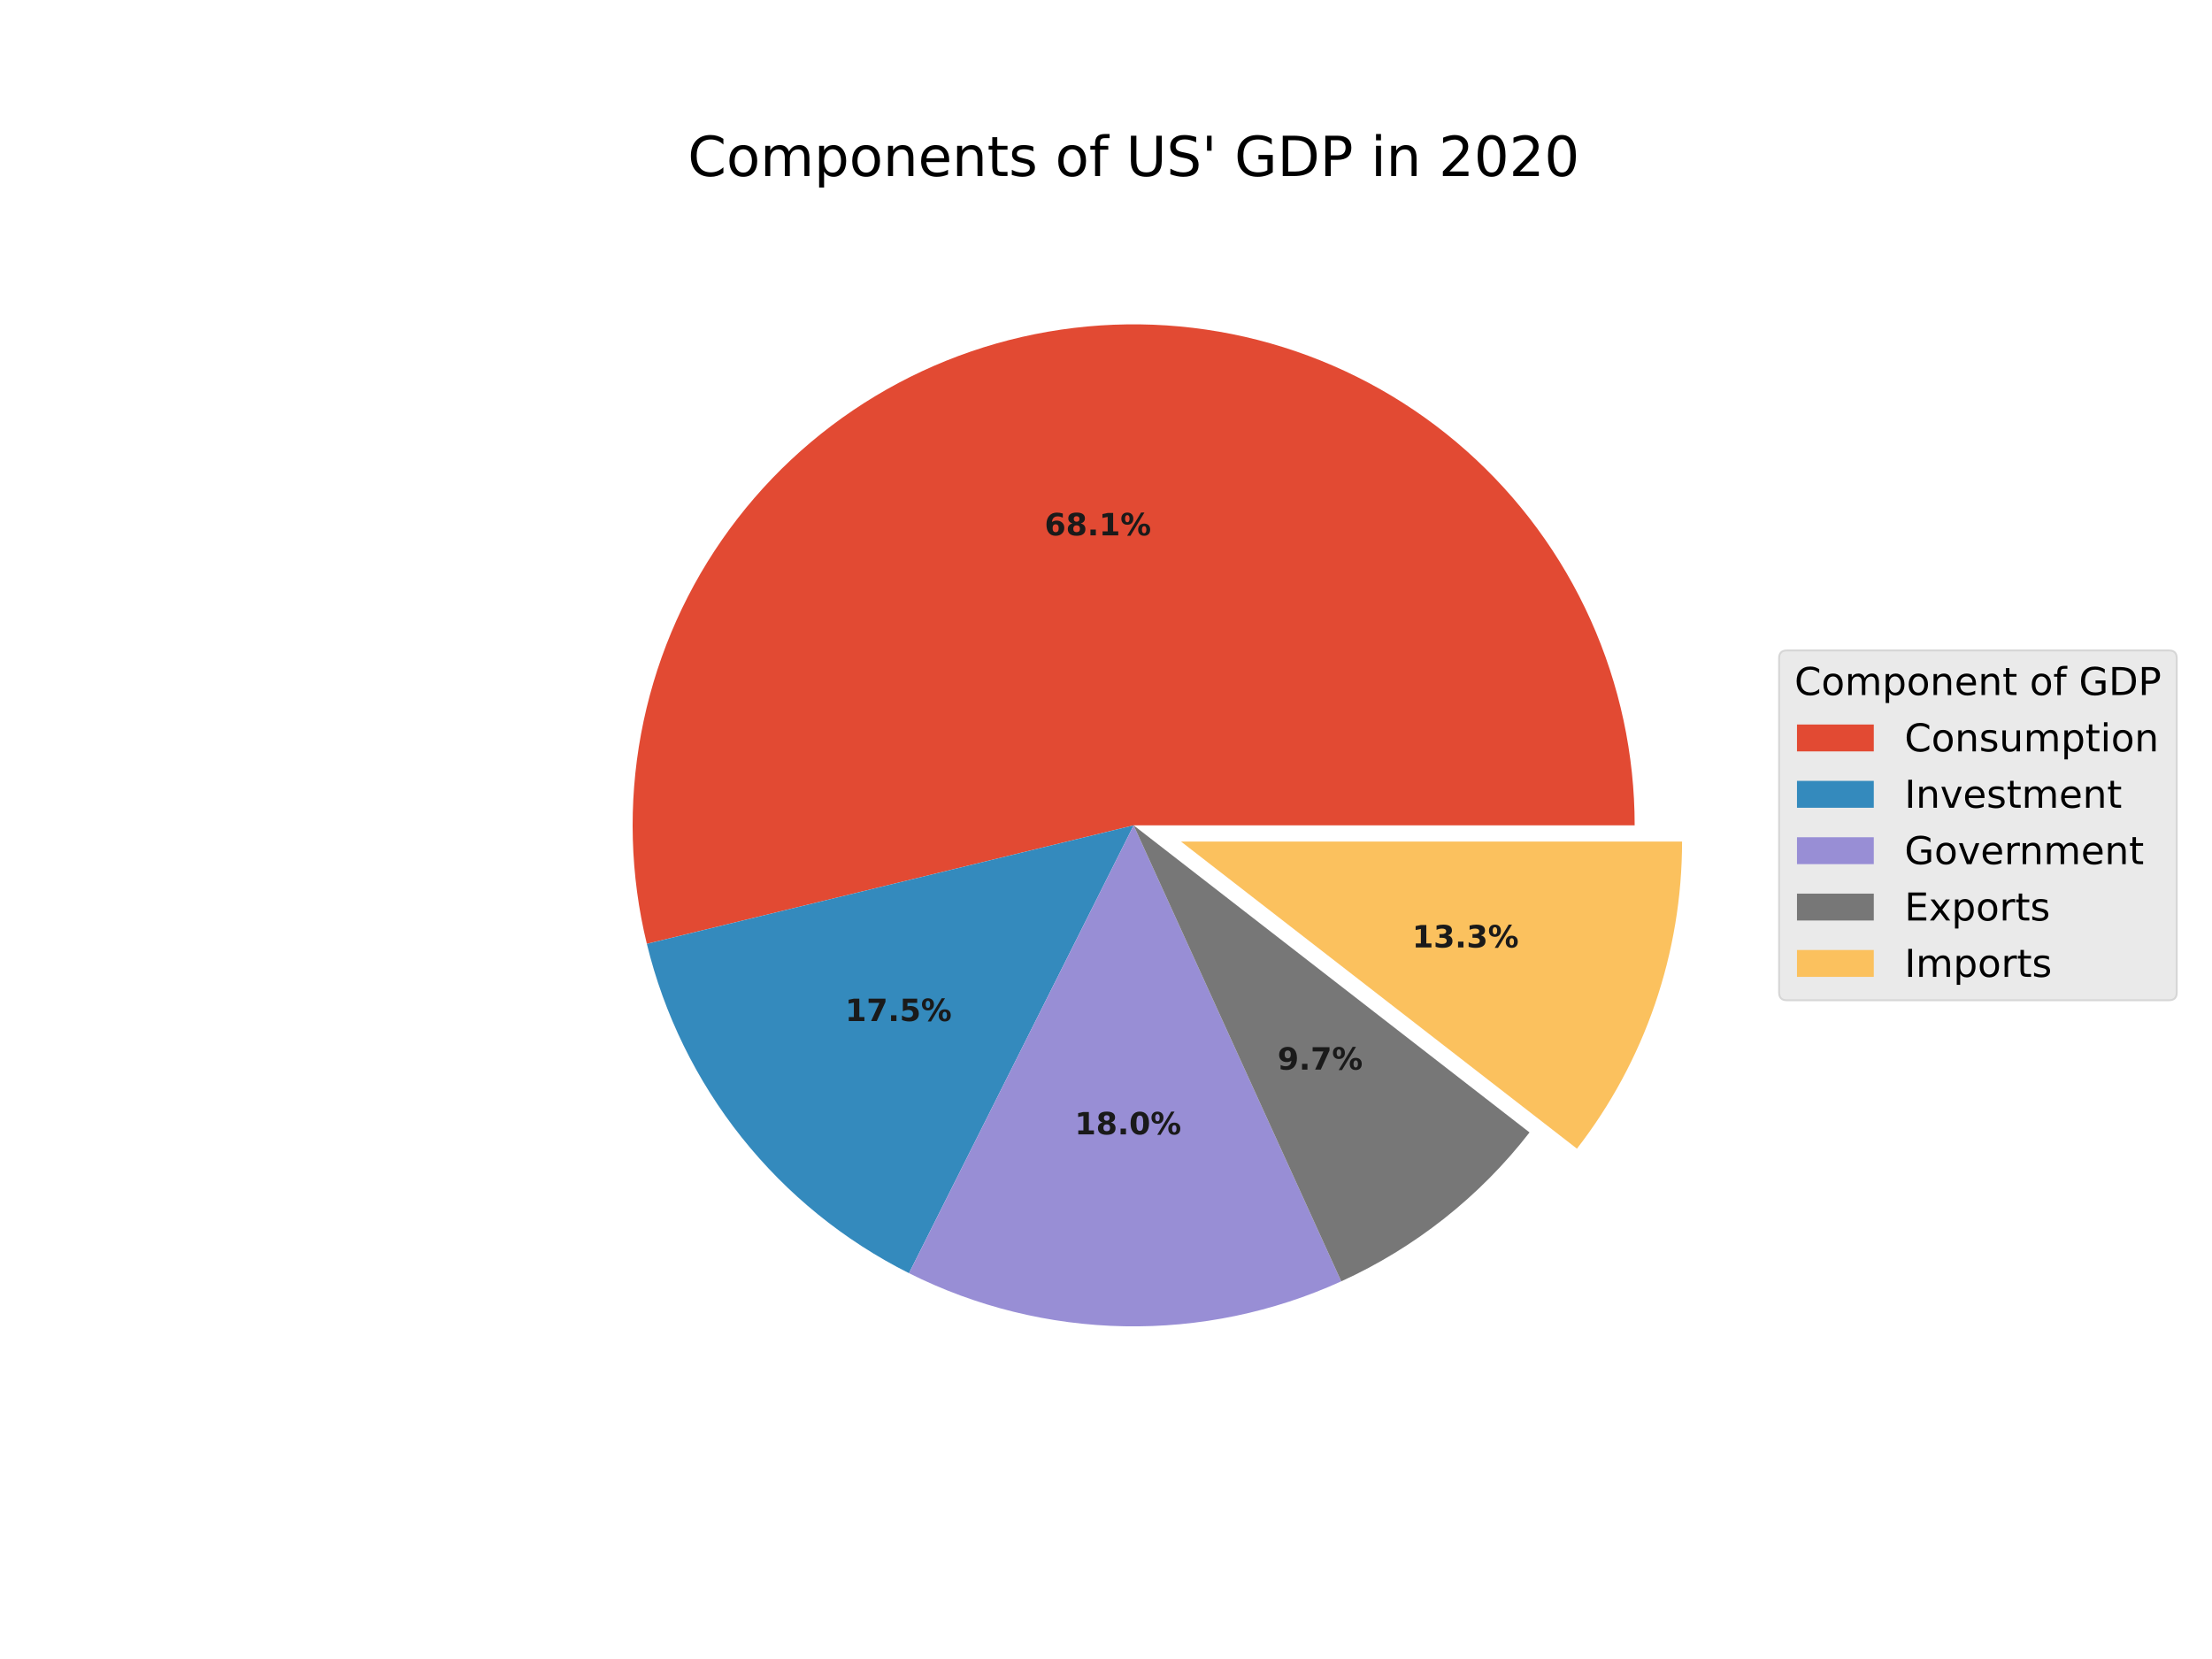
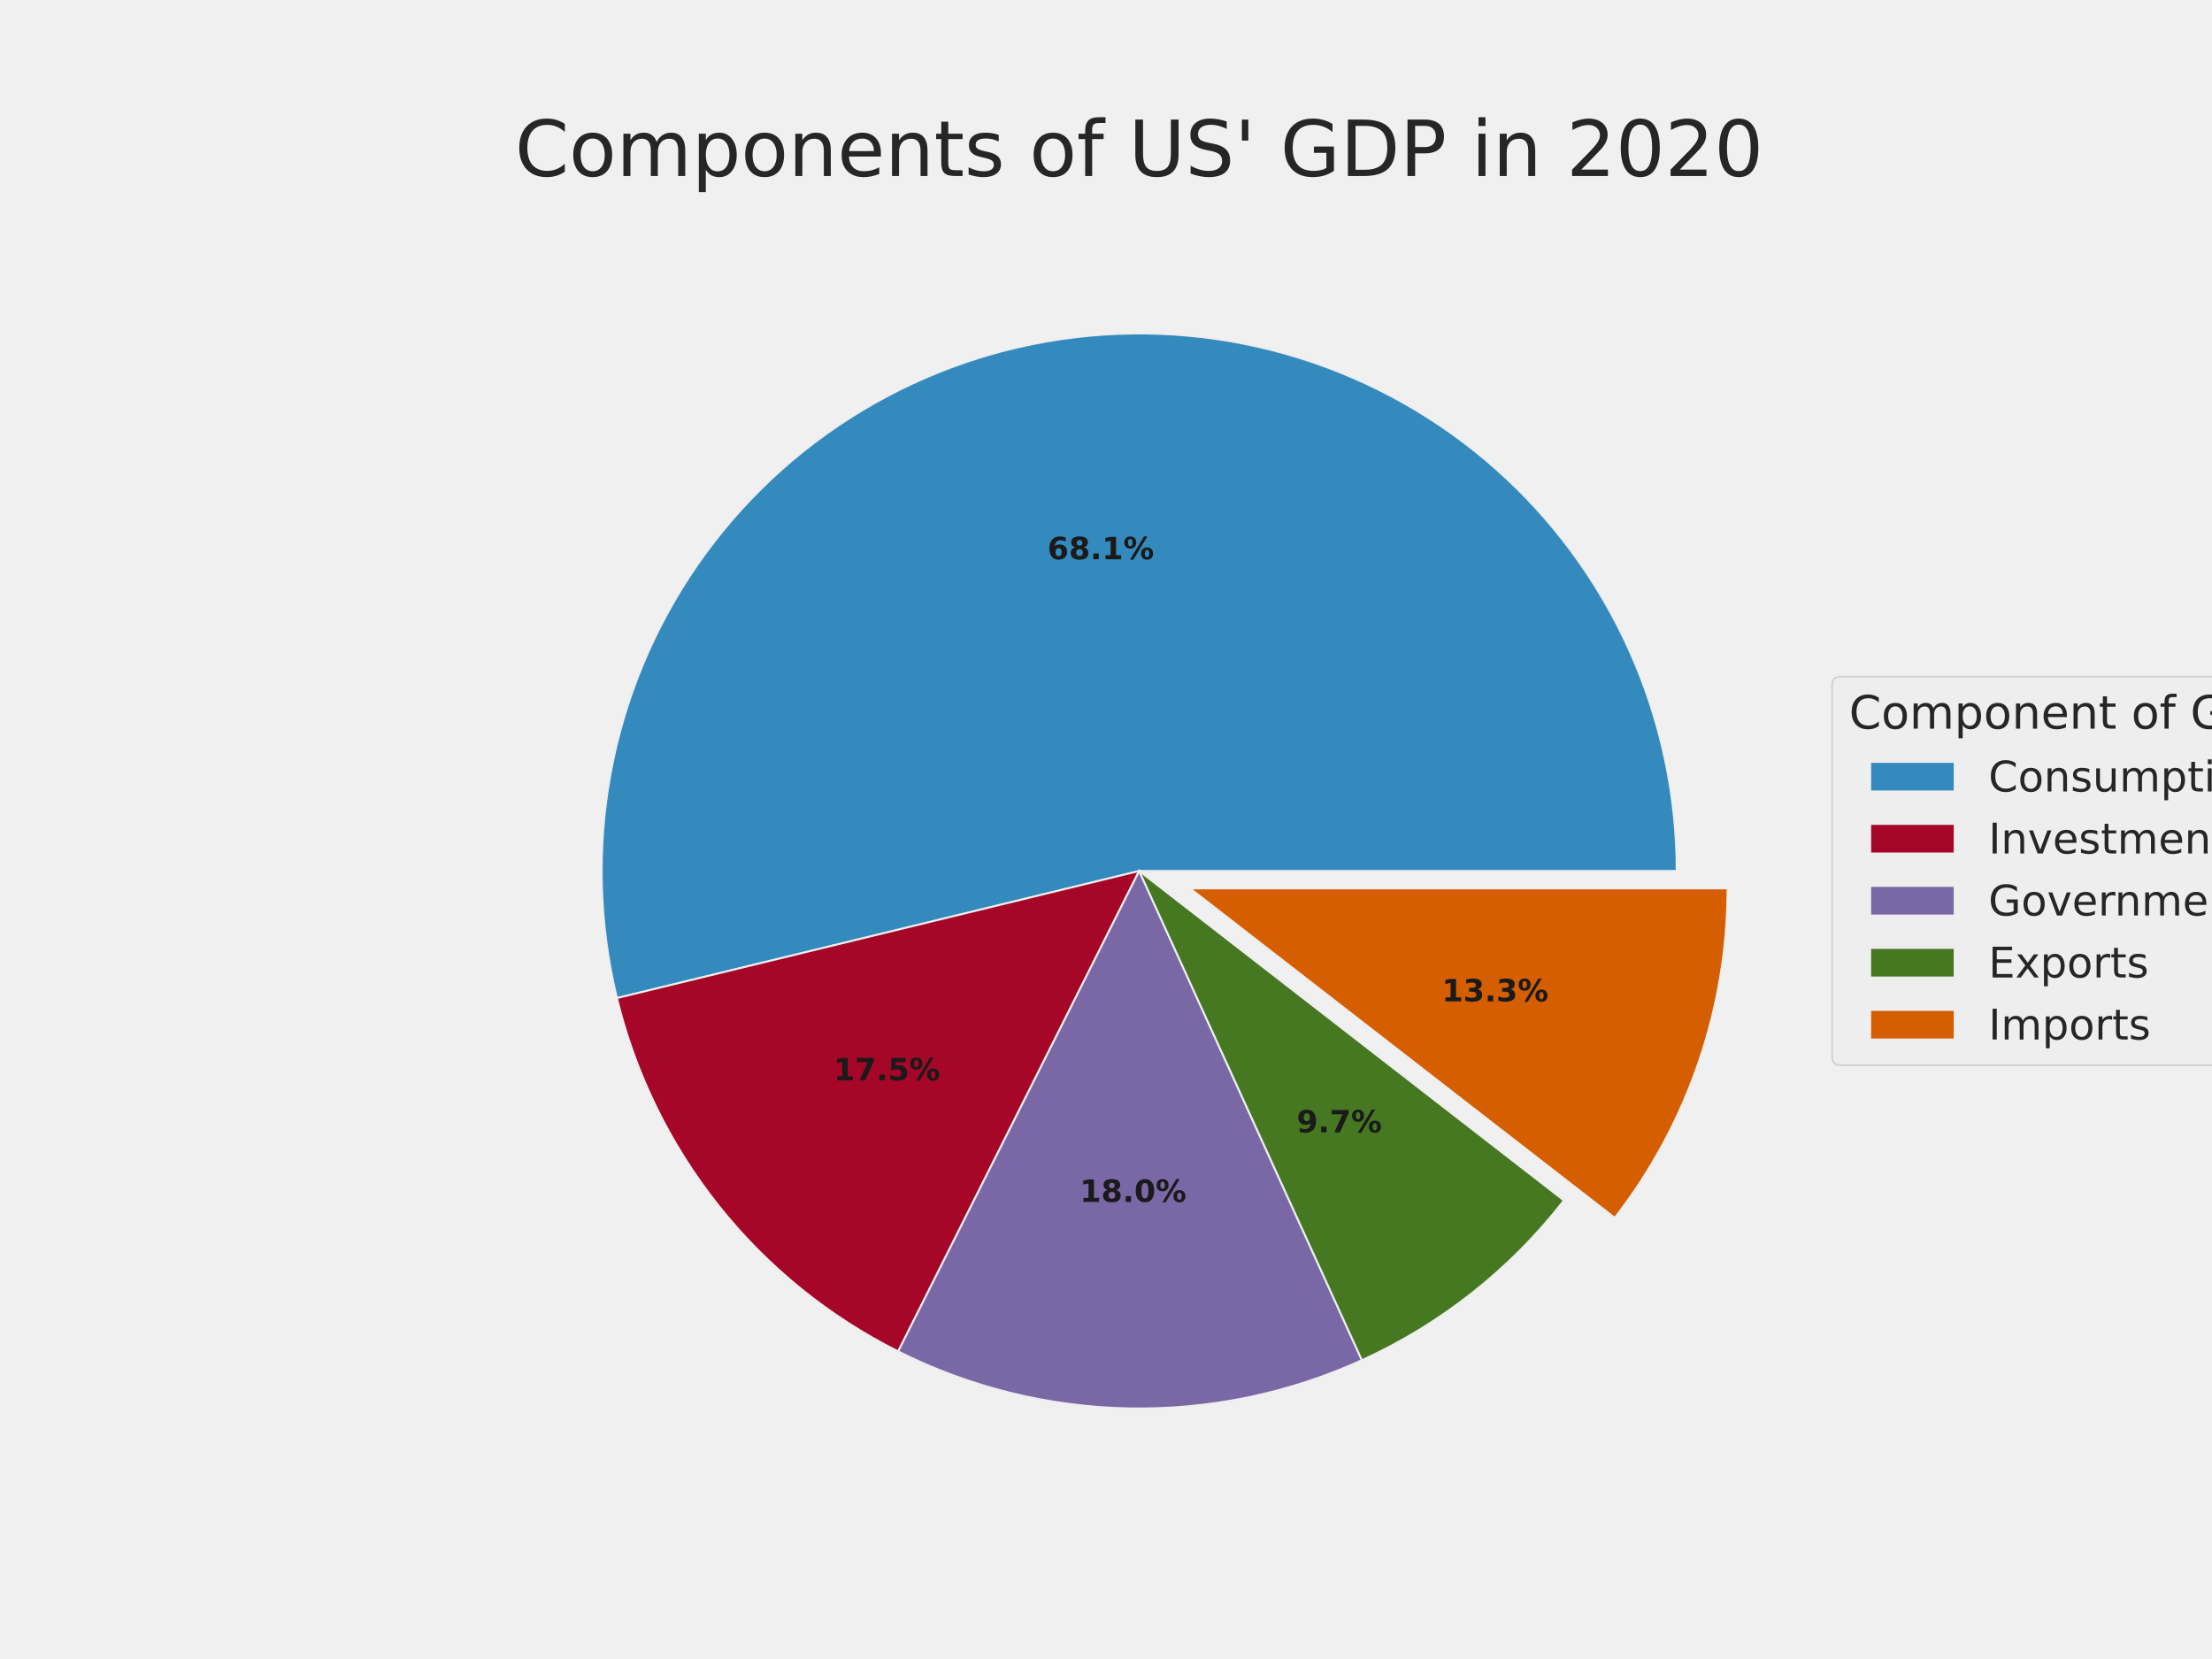
<svg xmlns="http://www.w3.org/2000/svg" xmlns:xlink="http://www.w3.org/1999/xlink" height="432pt" version="1.1" viewBox="0 0 576 432" width="576pt">
  <defs>
    <style type="text/css">*{stroke-linecap:butt;stroke-linejoin:round;}</style>
  </defs>
  <g id="figure_1">
    <g id="patch_1">
-       <path d="M 0 432  L 576 432  L 576 0  L 0 0  z " style="fill:#ffffff;" />
+       <path d="M 0 432  L 576 432  L 576 0  L 0 0  z " style="fill:#f0f0f0;" />
    </g>
    <g id="axes_1">
      <g id="matplotlib.axis_1" />
      <g id="matplotlib.axis_2" />
      <g id="patch_2">
-         <path d="M 425.664 214.92  C 425.664 196.476 421.753 178.241 414.19 161.419  C 406.626 144.598 395.581 129.569 381.784 117.329  C 367.988 105.089 351.751 95.912 334.149 90.406  C 316.546 84.899 297.975 83.188 279.662 85.385  C 261.35 87.581 243.71 93.636 227.909 103.149  C 212.107 112.662 198.502 125.419 187.992 140.575  C 177.481 155.731 170.304 172.945 166.933 191.078  C 163.563 209.211 164.075 227.854 168.437 245.775  L 295.2 214.92  L 425.664 214.92  z " style="fill:#e24a33;" />
+         <path d="M 436.608 226.8  C 436.608 207.013 432.412 187.449 424.298 169.402  C 416.183 151.355 404.333 135.232 389.532 122.1  C 374.73 108.968 357.311 99.122 338.426 93.215  C 319.541 87.308 299.617 85.472 279.97 87.828  C 260.324 90.185 241.399 96.681 224.446 106.887  C 207.494 117.093 192.898 130.779 181.622 147.039  C 170.346 163.299 162.645 181.767 159.029 201.221  C 155.413 220.675 155.963 240.676 160.643 259.902  L 296.64 226.8  L 436.608 226.8  z " style="fill:#348abd;stroke:#eeeeee;stroke-linejoin:miter;stroke-width:0.5;" />
      </g>
      <g id="patch_3">
-         <path d="M 168.437 245.775  C 172.913 264.165 181.338 281.363 193.126 296.171  C 204.914 310.98 219.784 323.047 236.702 331.534  L 295.2 214.92  L 168.437 245.775  z " style="fill:#348abd;" />
+         <path d="M 160.643 259.902  C 165.445 279.632 174.484 298.083 187.13 313.97  C 199.777 329.858 215.73 342.804 233.881 351.909  L 296.64 226.8  L 160.643 259.902  z " style="fill:#a60628;stroke:#eeeeee;stroke-linejoin:miter;stroke-width:0.5;" />
      </g>
      <g id="patch_4">
-         <path d="M 236.702 331.534  C 254.114 340.269 273.264 344.994 292.741 345.361  C 312.218 345.728 331.532 341.728 349.261 333.656  L 295.2 214.92  L 236.702 331.534  z " style="fill:#988ed5;" />
+         <path d="M 233.881 351.909  C 252.561 361.28 273.106 366.349 294.002 366.743  C 314.898 367.137 335.619 362.846 354.639 354.186  L 296.64 226.8  L 233.881 351.909  z " style="fill:#7a68a6;stroke:#eeeeee;stroke-linejoin:miter;stroke-width:0.5;" />
      </g>
      <g id="patch_5">
-         <path d="M 349.261 333.656  C 358.847 329.292 367.869 323.782 376.13 317.249  C 384.392 310.715 391.831 303.205 398.287 294.882  L 295.2 214.92  L 349.261 333.656  z " style="fill:#777777;" />
+         <path d="M 354.639 354.186  C 364.923 349.503 374.603 343.593 383.466 336.583  C 392.329 329.573 400.311 321.516 407.236 312.587  L 296.64 226.8  L 354.639 354.186  z " style="fill:#467821;stroke:#eeeeee;stroke-linejoin:miter;stroke-width:0.5;" />
      </g>
      <g id="patch_6">
-         <path d="M 410.63 299.108  C 419.442 287.748 426.316 275.008 430.973 261.406  C 435.63 247.803 438.007 233.524 438.007 219.146  L 307.543 219.146  L 410.63 299.108  z " style="fill:#fbc15e;" />
+         <path d="M 420.479 317.121  C 429.933 304.933 437.307 291.265 442.304 276.672  C 447.3 262.078 449.85 246.759 449.85 231.334  L 309.882 231.334  L 420.479 317.121  z " style="fill:#d55e00;stroke:#eeeeee;stroke-linejoin:miter;stroke-width:0.5;" />
      </g>
      <g id="text_1">
-         <g style="fill:#1a1a1a;" transform="translate(272.0004 139.4062)scale(0.08 -0.08)">
+         <g style="fill:#1a1a1a;" transform="translate(272.7613 145.6244)scale(0.08 -0.08)">
          <defs>
            <path d="M 36.188 35.984  Q 31.25 35.984 28.781 32.781  Q 26.312 29.594 26.312 23.188  Q 26.312 16.797 28.781 13.594  Q 31.25 10.406 36.188 10.406  Q 41.156 10.406 43.625 13.594  Q 46.094 16.797 46.094 23.188  Q 46.094 29.594 43.625 32.781  Q 41.156 35.984 36.188 35.984  z M 59.422 71  L 59.422 57.516  Q 54.781 59.719 50.672 60.766  Q 46.578 61.812 42.672 61.812  Q 34.281 61.812 29.594 57.141  Q 24.906 52.484 24.125 43.312  Q 27.344 45.703 31.094 46.891  Q 34.859 48.094 39.312 48.094  Q 50.484 48.094 57.344 41.547  Q 64.203 35.016 64.203 24.422  Q 64.203 12.703 56.531 5.641  Q 48.875 -1.422 35.984 -1.422  Q 21.781 -1.422 13.984 8.172  Q 6.203 17.781 6.203 35.406  Q 6.203 53.469 15.312 63.797  Q 24.422 74.125 40.281 74.125  Q 45.312 74.125 50.047 73.344  Q 54.781 72.562 59.422 71  z " id="DejaVuSans-Bold-54" />
            <path d="M 34.812 32.625  Q 29.547 32.625 26.703 29.734  Q 23.875 26.859 23.875 21.484  Q 23.875 16.109 26.703 13.25  Q 29.547 10.406 34.812 10.406  Q 40.047 10.406 42.828 13.25  Q 45.609 16.109 45.609 21.484  Q 45.609 26.906 42.828 29.766  Q 40.047 32.625 34.812 32.625  z M 21.094 38.812  Q 14.453 40.828 11.078 44.969  Q 7.719 49.125 7.719 55.328  Q 7.719 64.547 14.594 69.375  Q 21.484 74.219 34.812 74.219  Q 48.047 74.219 54.922 69.406  Q 61.812 64.594 61.812 55.328  Q 61.812 49.125 58.422 44.969  Q 55.031 40.828 48.391 38.812  Q 55.812 36.766 59.594 32.156  Q 63.375 27.547 63.375 20.516  Q 63.375 9.672 56.172 4.125  Q 48.969 -1.422 34.812 -1.422  Q 20.609 -1.422 13.359 4.125  Q 6.109 9.672 6.109 20.516  Q 6.109 27.547 9.891 32.156  Q 13.672 36.766 21.094 38.812  z M 25.484 53.422  Q 25.484 49.078 27.906 46.734  Q 30.328 44.391 34.812 44.391  Q 39.203 44.391 41.594 46.734  Q 44 49.078 44 53.422  Q 44 57.766 41.594 60.078  Q 39.203 62.406 34.812 62.406  Q 30.328 62.406 27.906 60.062  Q 25.484 57.719 25.484 53.422  z " id="DejaVuSans-Bold-56" />
            <path d="M 10.203 18.891  L 27.781 18.891  L 27.781 0  L 10.203 0  z " id="DejaVuSans-Bold-46" />
            <path d="M 11.719 12.984  L 28.328 12.984  L 28.328 60.109  L 11.281 56.594  L 11.281 69.391  L 28.219 72.906  L 46.094 72.906  L 46.094 12.984  L 62.703 12.984  L 62.703 0  L 11.719 0  z " id="DejaVuSans-Bold-49" />
            <path d="M 77.484 30.078  Q 74.031 30.078 72.125 27.078  Q 70.219 24.078 70.219 18.5  Q 70.219 12.891 72.094 9.891  Q 73.969 6.891 77.484 6.891  Q 81 6.891 82.859 9.891  Q 84.719 12.891 84.719 18.5  Q 84.719 24.078 82.828 27.078  Q 80.953 30.078 77.484 30.078  z M 77.484 38.281  Q 86.578 38.281 91.797 33  Q 97.016 27.734 97.016 18.5  Q 97.016 9.281 91.797 3.922  Q 86.578 -1.422 77.484 -1.422  Q 68.406 -1.422 63.156 3.922  Q 57.906 9.281 57.906 18.5  Q 57.906 27.688 63.156 32.984  Q 68.406 38.281 77.484 38.281  z M 32.719 -1.422  L 21.922 -1.422  L 67.484 74.219  L 78.328 74.219  z M 22.703 74.219  Q 31.781 74.219 36.984 68.922  Q 42.188 63.625 42.188 54.391  Q 42.188 45.172 36.984 39.844  Q 31.781 34.516 22.703 34.516  Q 13.625 34.516 8.422 39.844  Q 3.219 45.172 3.219 54.391  Q 3.219 63.625 8.422 68.922  Q 13.625 74.219 22.703 74.219  z M 22.703 66.016  Q 19.188 66.016 17.281 62.984  Q 15.375 59.969 15.375 54.391  Q 15.375 48.781 17.281 45.719  Q 19.188 42.672 22.703 42.672  Q 26.219 42.672 28.094 45.719  Q 29.984 48.781 29.984 54.391  Q 29.984 59.969 28.078 62.984  Q 26.172 66.016 22.703 66.016  z " id="DejaVuSans-Bold-37" />
          </defs>
          <use xlink:href="#DejaVuSans-Bold-54" />
          <use x="69.58" xlink:href="#DejaVuSans-Bold-56" />
          <use x="139.16" xlink:href="#DejaVuSans-Bold-46" />
          <use x="177.148" xlink:href="#DejaVuSans-Bold-49" />
          <use x="246.729" xlink:href="#DejaVuSans-Bold-37" />
        </g>
      </g>
      <g id="text_2">
-         <g style="fill:#1a1a1a;" transform="translate(220.0788 265.8783)scale(0.08 -0.08)">
+         <g style="fill:#1a1a1a;" transform="translate(217.0573 281.3097)scale(0.08 -0.08)">
          <defs>
            <path d="M 6.688 72.906  L 61.625 72.906  L 61.625 62.312  L 33.203 0  L 14.891 0  L 41.797 59.078  L 6.688 59.078  z " id="DejaVuSans-Bold-55" />
            <path d="M 10.594 72.906  L 57.328 72.906  L 57.328 59.078  L 25.594 59.078  L 25.594 47.797  Q 27.734 48.391 29.906 48.703  Q 32.078 49.031 34.422 49.031  Q 47.75 49.031 55.172 42.359  Q 62.594 35.688 62.594 23.781  Q 62.594 11.969 54.516 5.266  Q 46.438 -1.422 32.078 -1.422  Q 25.875 -1.422 19.797 -0.219  Q 13.719 0.984 7.719 3.422  L 7.719 18.219  Q 13.672 14.797 19.016 13.078  Q 24.359 11.375 29.109 11.375  Q 35.938 11.375 39.859 14.719  Q 43.797 18.062 43.797 23.781  Q 43.797 29.547 39.859 32.859  Q 35.938 36.188 29.109 36.188  Q 25.047 36.188 20.453 35.125  Q 15.875 34.078 10.594 31.891  z " id="DejaVuSans-Bold-53" />
          </defs>
          <use xlink:href="#DejaVuSans-Bold-49" />
          <use x="69.58" xlink:href="#DejaVuSans-Bold-55" />
          <use x="139.16" xlink:href="#DejaVuSans-Bold-46" />
          <use x="177.148" xlink:href="#DejaVuSans-Bold-53" />
          <use x="246.729" xlink:href="#DejaVuSans-Bold-37" />
        </g>
      </g>
      <g id="text_3">
-         <g style="fill:#1a1a1a;" transform="translate(279.8477 295.392)scale(0.08 -0.08)">
+         <g style="fill:#1a1a1a;" transform="translate(281.1802 312.9734)scale(0.08 -0.08)">
          <defs>
            <path d="M 46 36.531  Q 46 50.203 43.438 55.781  Q 40.875 61.375 34.812 61.375  Q 28.766 61.375 26.172 55.781  Q 23.578 50.203 23.578 36.531  Q 23.578 22.703 26.172 17.031  Q 28.766 11.375 34.812 11.375  Q 40.828 11.375 43.406 17.031  Q 46 22.703 46 36.531  z M 64.797 36.375  Q 64.797 18.266 56.984 8.422  Q 49.172 -1.422 34.812 -1.422  Q 20.406 -1.422 12.594 8.422  Q 4.781 18.266 4.781 36.375  Q 4.781 54.547 12.594 64.375  Q 20.406 74.219 34.812 74.219  Q 49.172 74.219 56.984 64.375  Q 64.797 54.547 64.797 36.375  z " id="DejaVuSans-Bold-48" />
          </defs>
          <use xlink:href="#DejaVuSans-Bold-49" />
          <use x="69.58" xlink:href="#DejaVuSans-Bold-56" />
          <use x="139.16" xlink:href="#DejaVuSans-Bold-46" />
          <use x="177.148" xlink:href="#DejaVuSans-Bold-48" />
          <use x="246.729" xlink:href="#DejaVuSans-Bold-37" />
        </g>
      </g>
      <g id="text_4">
-         <g style="fill:#1a1a1a;" transform="translate(332.6644 278.5247)scale(0.08 -0.08)">
+         <g style="fill:#1a1a1a;" transform="translate(337.6418 294.8773)scale(0.08 -0.08)">
          <defs>
            <path d="M 10.016 1.609  L 10.016 15.094  Q 14.5 12.984 18.594 11.938  Q 22.703 10.891 26.703 10.891  Q 35.109 10.891 39.797 15.547  Q 44.484 20.219 45.312 29.391  Q 42 26.953 38.234 25.734  Q 34.469 24.516 30.078 24.516  Q 18.891 24.516 12.031 31.031  Q 5.172 37.547 5.172 48.188  Q 5.172 59.969 12.812 67.047  Q 20.453 74.125 33.297 74.125  Q 47.562 74.125 55.375 64.5  Q 63.188 54.891 63.188 37.312  Q 63.188 19.234 54.047 8.906  Q 44.922 -1.422 29 -1.422  Q 23.875 -1.422 19.188 -0.656  Q 14.5 0.094 10.016 1.609  z M 33.203 36.719  Q 38.141 36.719 40.625 39.906  Q 43.109 43.109 43.109 49.516  Q 43.109 55.859 40.625 59.078  Q 38.141 62.312 33.203 62.312  Q 28.266 62.312 25.781 59.078  Q 23.297 55.859 23.297 49.516  Q 23.297 43.109 25.781 39.906  Q 28.266 36.719 33.203 36.719  z " id="DejaVuSans-Bold-57" />
          </defs>
          <use xlink:href="#DejaVuSans-Bold-57" />
          <use x="69.58" xlink:href="#DejaVuSans-Bold-46" />
          <use x="107.568" xlink:href="#DejaVuSans-Bold-55" />
          <use x="177.148" xlink:href="#DejaVuSans-Bold-37" />
        </g>
      </g>
      <g id="text_5">
-         <g style="fill:#1a1a1a;" transform="translate(367.7242 246.7092)scale(0.08 -0.08)">
+         <g style="fill:#1a1a1a;" transform="translate(375.4583 260.7442)scale(0.08 -0.08)">
          <defs>
            <path d="M 46.578 39.312  Q 53.953 37.406 57.781 32.688  Q 61.625 27.984 61.625 20.703  Q 61.625 9.859 53.312 4.219  Q 45.016 -1.422 29.109 -1.422  Q 23.484 -1.422 17.844 -0.516  Q 12.203 0.391 6.688 2.203  L 6.688 16.703  Q 11.969 14.062 17.156 12.719  Q 22.359 11.375 27.391 11.375  Q 34.859 11.375 38.844 13.953  Q 42.828 16.547 42.828 21.391  Q 42.828 26.375 38.75 28.938  Q 34.672 31.5 26.703 31.5  L 19.188 31.5  L 19.188 43.609  L 27.094 43.609  Q 34.188 43.609 37.641 45.828  Q 41.109 48.047 41.109 52.594  Q 41.109 56.781 37.734 59.078  Q 34.375 61.375 28.219 61.375  Q 23.688 61.375 19.047 60.344  Q 14.406 59.328 9.812 57.328  L 9.812 71.094  Q 15.375 72.656 20.844 73.438  Q 26.312 74.219 31.594 74.219  Q 45.797 74.219 52.844 69.547  Q 59.906 64.891 59.906 55.516  Q 59.906 49.125 56.531 45.047  Q 53.172 40.969 46.578 39.312  z " id="DejaVuSans-Bold-51" />
          </defs>
          <use xlink:href="#DejaVuSans-Bold-49" />
          <use x="69.58" xlink:href="#DejaVuSans-Bold-51" />
          <use x="139.16" xlink:href="#DejaVuSans-Bold-46" />
          <use x="177.148" xlink:href="#DejaVuSans-Bold-51" />
          <use x="246.729" xlink:href="#DejaVuSans-Bold-37" />
        </g>
      </g>
      <g id="text_6">
-         <g transform="translate(179.0955 45.84)scale(0.144 -0.144)">
+         <g style="fill:#262626;" transform="translate(134.0937 45.84)scale(0.2016 -0.2016)">
          <defs>
            <path d="M 64.406 67.281  L 64.406 56.891  Q 59.422 61.531 53.781 63.812  Q 48.141 66.109 41.797 66.109  Q 29.297 66.109 22.656 58.469  Q 16.016 50.828 16.016 36.375  Q 16.016 21.969 22.656 14.328  Q 29.297 6.688 41.797 6.688  Q 48.141 6.688 53.781 8.984  Q 59.422 11.281 64.406 15.922  L 64.406 5.609  Q 59.234 2.094 53.438 0.328  Q 47.656 -1.422 41.219 -1.422  Q 24.656 -1.422 15.125 8.703  Q 5.609 18.844 5.609 36.375  Q 5.609 53.953 15.125 64.078  Q 24.656 74.219 41.219 74.219  Q 47.75 74.219 53.531 72.484  Q 59.328 70.75 64.406 67.281  z " id="DejaVuSans-67" />
            <path d="M 30.609 48.391  Q 23.391 48.391 19.188 42.75  Q 14.984 37.109 14.984 27.297  Q 14.984 17.484 19.156 11.844  Q 23.344 6.203 30.609 6.203  Q 37.797 6.203 41.984 11.859  Q 46.188 17.531 46.188 27.297  Q 46.188 37.016 41.984 42.703  Q 37.797 48.391 30.609 48.391  z M 30.609 56  Q 42.328 56 49.016 48.375  Q 55.719 40.766 55.719 27.297  Q 55.719 13.875 49.016 6.219  Q 42.328 -1.422 30.609 -1.422  Q 18.844 -1.422 12.172 6.219  Q 5.516 13.875 5.516 27.297  Q 5.516 40.766 12.172 48.375  Q 18.844 56 30.609 56  z " id="DejaVuSans-111" />
            <path d="M 52 44.188  Q 55.375 50.25 60.062 53.125  Q 64.75 56 71.094 56  Q 79.641 56 84.281 50.016  Q 88.922 44.047 88.922 33.016  L 88.922 0  L 79.891 0  L 79.891 32.719  Q 79.891 40.578 77.094 44.375  Q 74.312 48.188 68.609 48.188  Q 61.625 48.188 57.562 43.547  Q 53.516 38.922 53.516 30.906  L 53.516 0  L 44.484 0  L 44.484 32.719  Q 44.484 40.625 41.703 44.406  Q 38.922 48.188 33.109 48.188  Q 26.219 48.188 22.156 43.531  Q 18.109 38.875 18.109 30.906  L 18.109 0  L 9.078 0  L 9.078 54.688  L 18.109 54.688  L 18.109 46.188  Q 21.188 51.219 25.484 53.609  Q 29.781 56 35.688 56  Q 41.656 56 45.828 52.969  Q 50 49.953 52 44.188  z " id="DejaVuSans-109" />
            <path d="M 18.109 8.203  L 18.109 -20.797  L 9.078 -20.797  L 9.078 54.688  L 18.109 54.688  L 18.109 46.391  Q 20.953 51.266 25.266 53.625  Q 29.594 56 35.594 56  Q 45.562 56 51.781 48.094  Q 58.016 40.188 58.016 27.297  Q 58.016 14.406 51.781 6.484  Q 45.562 -1.422 35.594 -1.422  Q 29.594 -1.422 25.266 0.953  Q 20.953 3.328 18.109 8.203  z M 48.688 27.297  Q 48.688 37.203 44.609 42.844  Q 40.531 48.484 33.406 48.484  Q 26.266 48.484 22.188 42.844  Q 18.109 37.203 18.109 27.297  Q 18.109 17.391 22.188 11.75  Q 26.266 6.109 33.406 6.109  Q 40.531 6.109 44.609 11.75  Q 48.688 17.391 48.688 27.297  z " id="DejaVuSans-112" />
            <path d="M 54.891 33.016  L 54.891 0  L 45.906 0  L 45.906 32.719  Q 45.906 40.484 42.875 44.328  Q 39.844 48.188 33.797 48.188  Q 26.516 48.188 22.312 43.547  Q 18.109 38.922 18.109 30.906  L 18.109 0  L 9.078 0  L 9.078 54.688  L 18.109 54.688  L 18.109 46.188  Q 21.344 51.125 25.703 53.562  Q 30.078 56 35.797 56  Q 45.219 56 50.047 50.172  Q 54.891 44.344 54.891 33.016  z " id="DejaVuSans-110" />
            <path d="M 56.203 29.594  L 56.203 25.203  L 14.891 25.203  Q 15.484 15.922 20.484 11.062  Q 25.484 6.203 34.422 6.203  Q 39.594 6.203 44.453 7.469  Q 49.312 8.734 54.109 11.281  L 54.109 2.781  Q 49.266 0.734 44.188 -0.344  Q 39.109 -1.422 33.891 -1.422  Q 20.797 -1.422 13.156 6.188  Q 5.516 13.812 5.516 26.812  Q 5.516 40.234 12.766 48.109  Q 20.016 56 32.328 56  Q 43.359 56 49.781 48.891  Q 56.203 41.797 56.203 29.594  z M 47.219 32.234  Q 47.125 39.594 43.094 43.984  Q 39.062 48.391 32.422 48.391  Q 24.906 48.391 20.391 44.141  Q 15.875 39.891 15.188 32.172  z " id="DejaVuSans-101" />
            <path d="M 18.312 70.219  L 18.312 54.688  L 36.812 54.688  L 36.812 47.703  L 18.312 47.703  L 18.312 18.016  Q 18.312 11.328 20.141 9.422  Q 21.969 7.516 27.594 7.516  L 36.812 7.516  L 36.812 0  L 27.594 0  Q 17.188 0 13.234 3.875  Q 9.281 7.766 9.281 18.016  L 9.281 47.703  L 2.688 47.703  L 2.688 54.688  L 9.281 54.688  L 9.281 70.219  z " id="DejaVuSans-116" />
            <path d="M 44.281 53.078  L 44.281 44.578  Q 40.484 46.531 36.375 47.5  Q 32.281 48.484 27.875 48.484  Q 21.188 48.484 17.844 46.438  Q 14.5 44.391 14.5 40.281  Q 14.5 37.156 16.891 35.375  Q 19.281 33.594 26.516 31.984  L 29.594 31.297  Q 39.156 29.25 43.188 25.516  Q 47.219 21.781 47.219 15.094  Q 47.219 7.469 41.188 3.016  Q 35.156 -1.422 24.609 -1.422  Q 20.219 -1.422 15.453 -0.562  Q 10.688 0.297 5.422 2  L 5.422 11.281  Q 10.406 8.688 15.234 7.391  Q 20.062 6.109 24.812 6.109  Q 31.156 6.109 34.562 8.281  Q 37.984 10.453 37.984 14.406  Q 37.984 18.062 35.516 20.016  Q 33.062 21.969 24.703 23.781  L 21.578 24.516  Q 13.234 26.266 9.516 29.906  Q 5.812 33.547 5.812 39.891  Q 5.812 47.609 11.281 51.797  Q 16.75 56 26.812 56  Q 31.781 56 36.172 55.266  Q 40.578 54.547 44.281 53.078  z " id="DejaVuSans-115" />
            <path id="DejaVuSans-32" />
            <path d="M 37.109 75.984  L 37.109 68.5  L 28.516 68.5  Q 23.688 68.5 21.797 66.547  Q 19.922 64.594 19.922 59.516  L 19.922 54.688  L 34.719 54.688  L 34.719 47.703  L 19.922 47.703  L 19.922 0  L 10.891 0  L 10.891 47.703  L 2.297 47.703  L 2.297 54.688  L 10.891 54.688  L 10.891 58.5  Q 10.891 67.625 15.141 71.797  Q 19.391 75.984 28.609 75.984  z " id="DejaVuSans-102" />
            <path d="M 8.688 72.906  L 18.609 72.906  L 18.609 28.609  Q 18.609 16.891 22.844 11.734  Q 27.094 6.594 36.625 6.594  Q 46.094 6.594 50.344 11.734  Q 54.594 16.891 54.594 28.609  L 54.594 72.906  L 64.5 72.906  L 64.5 27.391  Q 64.5 13.141 57.438 5.859  Q 50.391 -1.422 36.625 -1.422  Q 22.797 -1.422 15.734 5.859  Q 8.688 13.141 8.688 27.391  z " id="DejaVuSans-85" />
            <path d="M 53.516 70.516  L 53.516 60.891  Q 47.906 63.578 42.922 64.891  Q 37.938 66.219 33.297 66.219  Q 25.25 66.219 20.875 63.094  Q 16.5 59.969 16.5 54.203  Q 16.5 49.359 19.406 46.891  Q 22.312 44.438 30.422 42.922  L 36.375 41.703  Q 47.406 39.594 52.656 34.297  Q 57.906 29 57.906 20.125  Q 57.906 9.516 50.797 4.047  Q 43.703 -1.422 29.984 -1.422  Q 24.812 -1.422 18.969 -0.25  Q 13.141 0.922 6.891 3.219  L 6.891 13.375  Q 12.891 10.016 18.656 8.297  Q 24.422 6.594 29.984 6.594  Q 38.422 6.594 43.016 9.906  Q 47.609 13.234 47.609 19.391  Q 47.609 24.75 44.312 27.781  Q 41.016 30.812 33.5 32.328  L 27.484 33.5  Q 16.453 35.688 11.516 40.375  Q 6.594 45.062 6.594 53.422  Q 6.594 63.094 13.406 68.656  Q 20.219 74.219 32.172 74.219  Q 37.312 74.219 42.625 73.281  Q 47.953 72.359 53.516 70.516  z " id="DejaVuSans-83" />
            <path d="M 17.922 72.906  L 17.922 45.797  L 9.625 45.797  L 9.625 72.906  z " id="DejaVuSans-39" />
            <path d="M 59.516 10.406  L 59.516 29.984  L 43.406 29.984  L 43.406 38.094  L 69.281 38.094  L 69.281 6.781  Q 63.578 2.734 56.688 0.656  Q 49.812 -1.422 42 -1.422  Q 24.906 -1.422 15.25 8.562  Q 5.609 18.562 5.609 36.375  Q 5.609 54.25 15.25 64.234  Q 24.906 74.219 42 74.219  Q 49.125 74.219 55.547 72.453  Q 61.969 70.703 67.391 67.281  L 67.391 56.781  Q 61.922 61.422 55.766 63.766  Q 49.609 66.109 42.828 66.109  Q 29.438 66.109 22.719 58.641  Q 16.016 51.172 16.016 36.375  Q 16.016 21.625 22.719 14.156  Q 29.438 6.688 42.828 6.688  Q 48.047 6.688 52.141 7.594  Q 56.25 8.5 59.516 10.406  z " id="DejaVuSans-71" />
            <path d="M 19.672 64.797  L 19.672 8.109  L 31.594 8.109  Q 46.688 8.109 53.688 14.938  Q 60.688 21.781 60.688 36.531  Q 60.688 51.172 53.688 57.984  Q 46.688 64.797 31.594 64.797  z M 9.812 72.906  L 30.078 72.906  Q 51.266 72.906 61.172 64.094  Q 71.094 55.281 71.094 36.531  Q 71.094 17.672 61.125 8.828  Q 51.172 0 30.078 0  L 9.812 0  z " id="DejaVuSans-68" />
            <path d="M 19.672 64.797  L 19.672 37.406  L 32.078 37.406  Q 38.969 37.406 42.719 40.969  Q 46.484 44.531 46.484 51.125  Q 46.484 57.672 42.719 61.234  Q 38.969 64.797 32.078 64.797  z M 9.812 72.906  L 32.078 72.906  Q 44.344 72.906 50.609 67.359  Q 56.891 61.812 56.891 51.125  Q 56.891 40.328 50.609 34.812  Q 44.344 29.297 32.078 29.297  L 19.672 29.297  L 19.672 0  L 9.812 0  z " id="DejaVuSans-80" />
            <path d="M 9.422 54.688  L 18.406 54.688  L 18.406 0  L 9.422 0  z M 9.422 75.984  L 18.406 75.984  L 18.406 64.594  L 9.422 64.594  z " id="DejaVuSans-105" />
            <path d="M 19.188 8.297  L 53.609 8.297  L 53.609 0  L 7.328 0  L 7.328 8.297  Q 12.938 14.109 22.625 23.891  Q 32.328 33.688 34.812 36.531  Q 39.547 41.844 41.422 45.531  Q 43.312 49.219 43.312 52.781  Q 43.312 58.594 39.234 62.25  Q 35.156 65.922 28.609 65.922  Q 23.969 65.922 18.812 64.312  Q 13.672 62.703 7.812 59.422  L 7.812 69.391  Q 13.766 71.781 18.938 73  Q 24.125 74.219 28.422 74.219  Q 39.75 74.219 46.484 68.547  Q 53.219 62.891 53.219 53.422  Q 53.219 48.922 51.531 44.891  Q 49.859 40.875 45.406 35.406  Q 44.188 33.984 37.641 27.219  Q 31.109 20.453 19.188 8.297  z " id="DejaVuSans-50" />
            <path d="M 31.781 66.406  Q 24.172 66.406 20.328 58.906  Q 16.5 51.422 16.5 36.375  Q 16.5 21.391 20.328 13.891  Q 24.172 6.391 31.781 6.391  Q 39.453 6.391 43.281 13.891  Q 47.125 21.391 47.125 36.375  Q 47.125 51.422 43.281 58.906  Q 39.453 66.406 31.781 66.406  z M 31.781 74.219  Q 44.047 74.219 50.516 64.516  Q 56.984 54.828 56.984 36.375  Q 56.984 17.969 50.516 8.266  Q 44.047 -1.422 31.781 -1.422  Q 19.531 -1.422 13.062 8.266  Q 6.594 17.969 6.594 36.375  Q 6.594 54.828 13.062 64.516  Q 19.531 74.219 31.781 74.219  z " id="DejaVuSans-48" />
          </defs>
          <use xlink:href="#DejaVuSans-67" />
          <use x="69.824" xlink:href="#DejaVuSans-111" />
          <use x="131.006" xlink:href="#DejaVuSans-109" />
          <use x="228.418" xlink:href="#DejaVuSans-112" />
          <use x="291.895" xlink:href="#DejaVuSans-111" />
          <use x="353.076" xlink:href="#DejaVuSans-110" />
          <use x="416.455" xlink:href="#DejaVuSans-101" />
          <use x="477.979" xlink:href="#DejaVuSans-110" />
          <use x="541.357" xlink:href="#DejaVuSans-116" />
          <use x="580.566" xlink:href="#DejaVuSans-115" />
          <use x="632.666" xlink:href="#DejaVuSans-32" />
          <use x="664.453" xlink:href="#DejaVuSans-111" />
          <use x="725.635" xlink:href="#DejaVuSans-102" />
          <use x="760.84" xlink:href="#DejaVuSans-32" />
          <use x="792.627" xlink:href="#DejaVuSans-85" />
          <use x="865.82" xlink:href="#DejaVuSans-83" />
          <use x="929.297" xlink:href="#DejaVuSans-39" />
          <use x="956.787" xlink:href="#DejaVuSans-32" />
          <use x="988.574" xlink:href="#DejaVuSans-71" />
          <use x="1066.064" xlink:href="#DejaVuSans-68" />
          <use x="1143.066" xlink:href="#DejaVuSans-80" />
          <use x="1203.369" xlink:href="#DejaVuSans-32" />
          <use x="1235.156" xlink:href="#DejaVuSans-105" />
          <use x="1262.939" xlink:href="#DejaVuSans-110" />
          <use x="1326.318" xlink:href="#DejaVuSans-32" />
          <use x="1358.105" xlink:href="#DejaVuSans-50" />
          <use x="1421.729" xlink:href="#DejaVuSans-48" />
          <use x="1485.352" xlink:href="#DejaVuSans-50" />
          <use x="1548.975" xlink:href="#DejaVuSans-48" />
        </g>
      </g>
      <g id="legend_1">
        <g id="patch_7">
-           <path d="M 465.28 260.454  L 564.811 260.454  Q 566.811 260.454 566.811 258.454  L 566.811 171.386  Q 566.811 169.386 564.811 169.386  L 465.28 169.386  Q 463.28 169.386 463.28 171.386  L 463.28 258.454  Q 463.28 260.454 465.28 260.454  z " style="fill:#e5e5e5;opacity:0.8;stroke:#cccccc;stroke-linejoin:miter;stroke-width:0.5;" />
+           <path d="M 479.3 277.372  L 598.337 277.372  Q 600.538 277.372 600.538 275.172  L 600.538 178.428  Q 600.538 176.228 598.337 176.228  L 479.3 176.228  Q 477.1 176.228 477.1 178.428  L 477.1 275.172  Q 477.1 277.372 479.3 277.372  z " style="fill:#eeeeee;opacity:0.8;stroke:#cccccc;stroke-linejoin:miter;stroke-width:0.5;" />
        </g>
        <g id="text_7">
-           <g transform="translate(467.28 180.9841)scale(0.1 -0.1)">
+           <g style="fill:#262626;" transform="translate(481.5 189.7464)scale(0.12 -0.12)">
            <use xlink:href="#DejaVuSans-67" />
            <use x="69.824" xlink:href="#DejaVuSans-111" />
            <use x="131.006" xlink:href="#DejaVuSans-109" />
            <use x="228.418" xlink:href="#DejaVuSans-112" />
            <use x="291.895" xlink:href="#DejaVuSans-111" />
            <use x="353.076" xlink:href="#DejaVuSans-110" />
            <use x="416.455" xlink:href="#DejaVuSans-101" />
            <use x="477.979" xlink:href="#DejaVuSans-110" />
            <use x="541.357" xlink:href="#DejaVuSans-116" />
            <use x="580.566" xlink:href="#DejaVuSans-32" />
            <use x="612.354" xlink:href="#DejaVuSans-111" />
            <use x="673.535" xlink:href="#DejaVuSans-102" />
            <use x="708.74" xlink:href="#DejaVuSans-32" />
            <use x="740.527" xlink:href="#DejaVuSans-71" />
            <use x="818.018" xlink:href="#DejaVuSans-68" />
            <use x="895.02" xlink:href="#DejaVuSans-80" />
          </g>
        </g>
        <g id="patch_8">
-           <path d="M 467.931 195.662  L 487.931 195.662  L 487.931 188.662  L 467.931 188.662  z " style="fill:#e24a33;" />
+           <path d="M 486.992 206.1  L 508.992 206.1  L 508.992 198.4  L 486.992 198.4  z " style="fill:#348abd;stroke:#eeeeee;stroke-linejoin:miter;stroke-width:0.5;" />
        </g>
        <g id="text_8">
-           <g transform="translate(495.9308 195.6622)scale(0.1 -0.1)">
+           <g style="fill:#262626;" transform="translate(517.7924 206.1003)scale(0.11 -0.11)">
            <defs>
              <path d="M 8.5 21.578  L 8.5 54.688  L 17.484 54.688  L 17.484 21.922  Q 17.484 14.156 20.5 10.266  Q 23.531 6.391 29.594 6.391  Q 36.859 6.391 41.078 11.031  Q 45.312 15.672 45.312 23.688  L 45.312 54.688  L 54.297 54.688  L 54.297 0  L 45.312 0  L 45.312 8.406  Q 42.047 3.422 37.719 1  Q 33.406 -1.422 27.688 -1.422  Q 18.266 -1.422 13.375 4.438  Q 8.5 10.297 8.5 21.578  z M 31.109 56  z " id="DejaVuSans-117" />
            </defs>
            <use xlink:href="#DejaVuSans-67" />
            <use x="69.824" xlink:href="#DejaVuSans-111" />
            <use x="131.006" xlink:href="#DejaVuSans-110" />
            <use x="194.385" xlink:href="#DejaVuSans-115" />
            <use x="246.484" xlink:href="#DejaVuSans-117" />
            <use x="309.863" xlink:href="#DejaVuSans-109" />
            <use x="407.275" xlink:href="#DejaVuSans-112" />
            <use x="470.752" xlink:href="#DejaVuSans-116" />
            <use x="509.961" xlink:href="#DejaVuSans-105" />
            <use x="537.744" xlink:href="#DejaVuSans-111" />
            <use x="598.926" xlink:href="#DejaVuSans-110" />
          </g>
        </g>
        <g id="patch_9">
-           <path d="M 467.931 210.34  L 487.931 210.34  L 487.931 203.34  L 467.931 203.34  z " style="fill:#348abd;" />
+           <path d="M 486.992 222.246  L 508.992 222.246  L 508.992 214.546  L 486.992 214.546  z " style="fill:#a60628;stroke:#eeeeee;stroke-linejoin:miter;stroke-width:0.5;" />
        </g>
        <g id="text_9">
-           <g transform="translate(495.9308 210.3403)scale(0.1 -0.1)">
+           <g style="fill:#262626;" transform="translate(517.7924 222.2463)scale(0.11 -0.11)">
            <defs>
              <path d="M 9.812 72.906  L 19.672 72.906  L 19.672 0  L 9.812 0  z " id="DejaVuSans-73" />
              <path d="M 2.984 54.688  L 12.5 54.688  L 29.594 8.797  L 46.688 54.688  L 56.203 54.688  L 35.688 0  L 23.484 0  z " id="DejaVuSans-118" />
            </defs>
            <use xlink:href="#DejaVuSans-73" />
            <use x="29.492" xlink:href="#DejaVuSans-110" />
            <use x="92.871" xlink:href="#DejaVuSans-118" />
            <use x="152.051" xlink:href="#DejaVuSans-101" />
            <use x="213.574" xlink:href="#DejaVuSans-115" />
            <use x="265.674" xlink:href="#DejaVuSans-116" />
            <use x="304.883" xlink:href="#DejaVuSans-109" />
            <use x="402.295" xlink:href="#DejaVuSans-101" />
            <use x="463.818" xlink:href="#DejaVuSans-110" />
            <use x="527.197" xlink:href="#DejaVuSans-116" />
          </g>
        </g>
        <g id="patch_10">
-           <path d="M 467.931 225.018  L 487.931 225.018  L 487.931 218.018  L 467.931 218.018  z " style="fill:#988ed5;" />
+           <path d="M 486.992 238.392  L 508.992 238.392  L 508.992 230.692  L 486.992 230.692  z " style="fill:#7a68a6;stroke:#eeeeee;stroke-linejoin:miter;stroke-width:0.5;" />
        </g>
        <g id="text_10">
-           <g transform="translate(495.9308 225.0184)scale(0.1 -0.1)">
+           <g style="fill:#262626;" transform="translate(517.7924 238.3922)scale(0.11 -0.11)">
            <defs>
              <path d="M 41.109 46.297  Q 39.594 47.172 37.812 47.578  Q 36.031 48 33.891 48  Q 26.266 48 22.188 43.047  Q 18.109 38.094 18.109 28.812  L 18.109 0  L 9.078 0  L 9.078 54.688  L 18.109 54.688  L 18.109 46.188  Q 20.953 51.172 25.484 53.578  Q 30.031 56 36.531 56  Q 37.453 56 38.578 55.875  Q 39.703 55.766 41.062 55.516  z " id="DejaVuSans-114" />
            </defs>
            <use xlink:href="#DejaVuSans-71" />
            <use x="77.49" xlink:href="#DejaVuSans-111" />
            <use x="138.672" xlink:href="#DejaVuSans-118" />
            <use x="197.852" xlink:href="#DejaVuSans-101" />
            <use x="259.375" xlink:href="#DejaVuSans-114" />
            <use x="298.738" xlink:href="#DejaVuSans-110" />
            <use x="362.117" xlink:href="#DejaVuSans-109" />
            <use x="459.529" xlink:href="#DejaVuSans-101" />
            <use x="521.053" xlink:href="#DejaVuSans-110" />
            <use x="584.432" xlink:href="#DejaVuSans-116" />
          </g>
        </g>
        <g id="patch_11">
-           <path d="M 467.931 239.697  L 487.931 239.697  L 487.931 232.697  L 467.931 232.697  z " style="fill:#777777;" />
+           <path d="M 486.992 254.538  L 508.992 254.538  L 508.992 246.838  L 486.992 246.838  z " style="fill:#467821;stroke:#eeeeee;stroke-linejoin:miter;stroke-width:0.5;" />
        </g>
        <g id="text_11">
-           <g transform="translate(495.9308 239.6966)scale(0.1 -0.1)">
+           <g style="fill:#262626;" transform="translate(517.7924 254.5381)scale(0.11 -0.11)">
            <defs>
              <path d="M 9.812 72.906  L 55.906 72.906  L 55.906 64.594  L 19.672 64.594  L 19.672 43.016  L 54.391 43.016  L 54.391 34.719  L 19.672 34.719  L 19.672 8.297  L 56.781 8.297  L 56.781 0  L 9.812 0  z " id="DejaVuSans-69" />
              <path d="M 54.891 54.688  L 35.109 28.078  L 55.906 0  L 45.312 0  L 29.391 21.484  L 13.484 0  L 2.875 0  L 24.125 28.609  L 4.688 54.688  L 15.281 54.688  L 29.781 35.203  L 44.281 54.688  z " id="DejaVuSans-120" />
            </defs>
            <use xlink:href="#DejaVuSans-69" />
            <use x="63.184" xlink:href="#DejaVuSans-120" />
            <use x="122.363" xlink:href="#DejaVuSans-112" />
            <use x="185.84" xlink:href="#DejaVuSans-111" />
            <use x="247.021" xlink:href="#DejaVuSans-114" />
            <use x="288.135" xlink:href="#DejaVuSans-116" />
            <use x="327.344" xlink:href="#DejaVuSans-115" />
          </g>
        </g>
        <g id="patch_12">
-           <path d="M 467.931 254.375  L 487.931 254.375  L 487.931 247.375  L 467.931 247.375  z " style="fill:#fbc15e;" />
+           <path d="M 486.992 270.684  L 508.992 270.684  L 508.992 262.984  L 486.992 262.984  z " style="fill:#d55e00;stroke:#eeeeee;stroke-linejoin:miter;stroke-width:0.5;" />
        </g>
        <g id="text_12">
-           <g transform="translate(495.9308 254.3747)scale(0.1 -0.1)">
+           <g style="fill:#262626;" transform="translate(517.7924 270.6841)scale(0.11 -0.11)">
            <use xlink:href="#DejaVuSans-73" />
            <use x="29.492" xlink:href="#DejaVuSans-109" />
            <use x="126.904" xlink:href="#DejaVuSans-112" />
            <use x="190.381" xlink:href="#DejaVuSans-111" />
            <use x="251.562" xlink:href="#DejaVuSans-114" />
            <use x="292.676" xlink:href="#DejaVuSans-116" />
            <use x="331.885" xlink:href="#DejaVuSans-115" />
          </g>
        </g>
      </g>
    </g>
  </g>
</svg>
